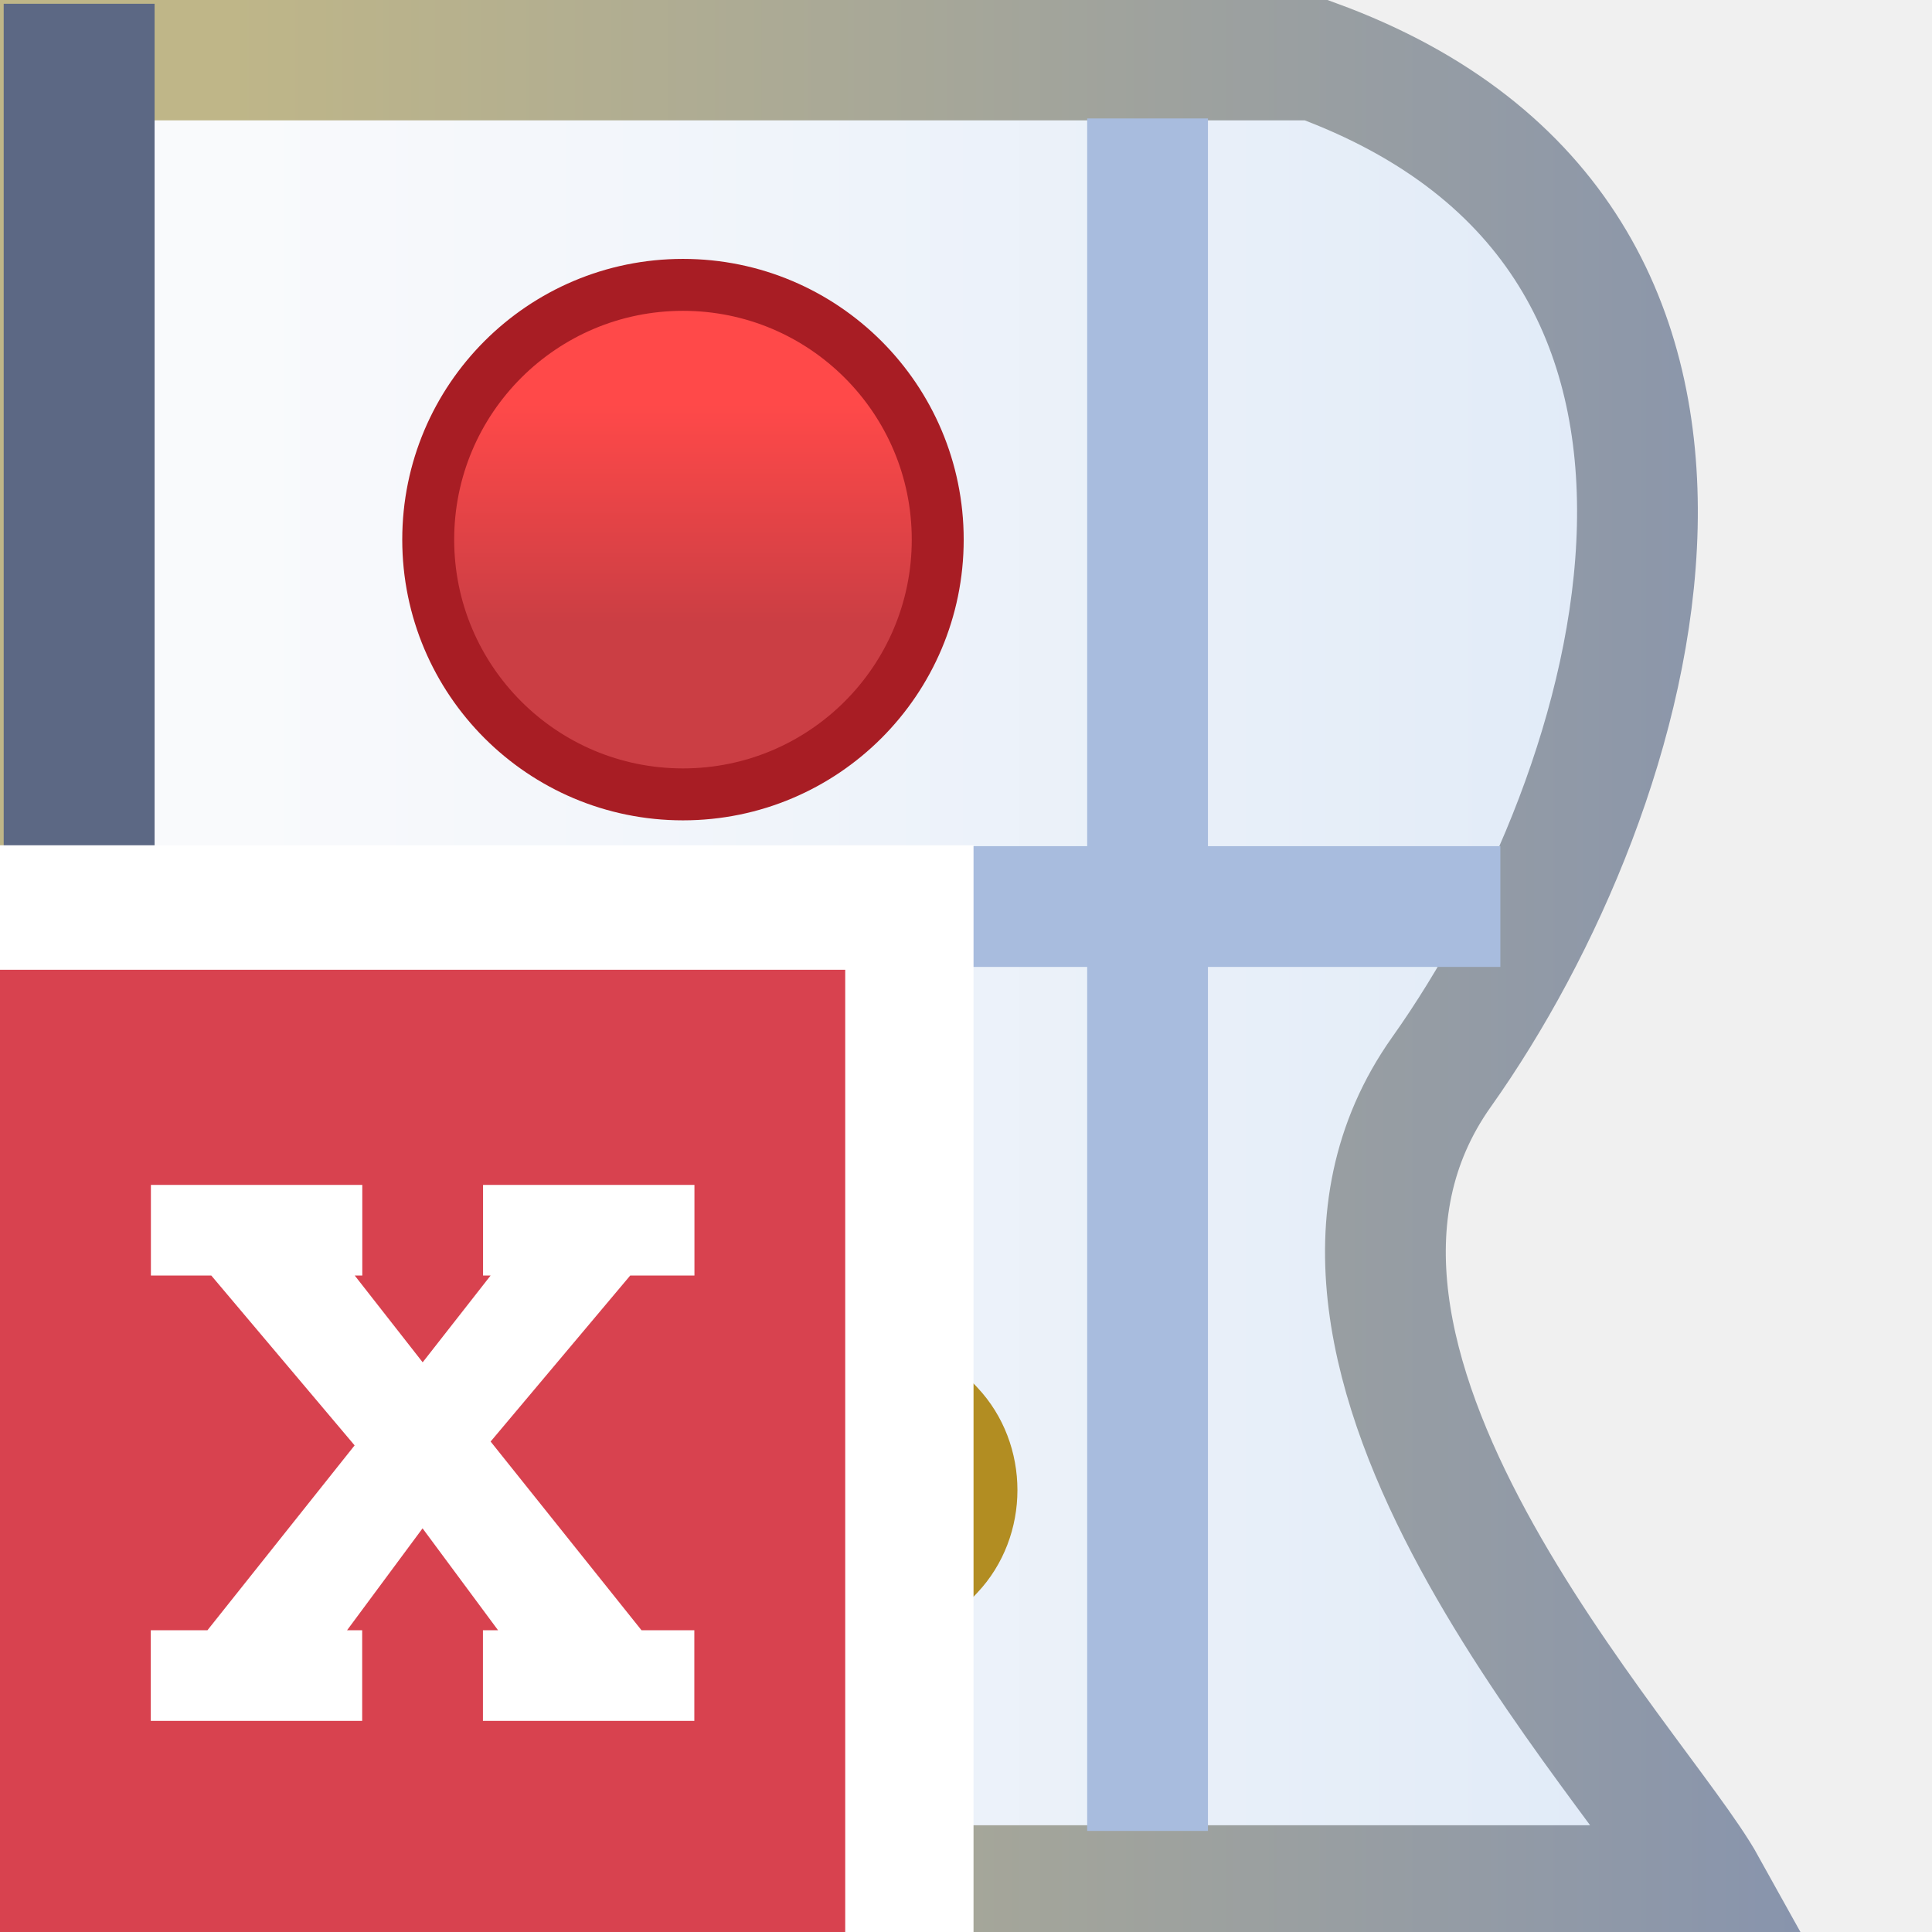
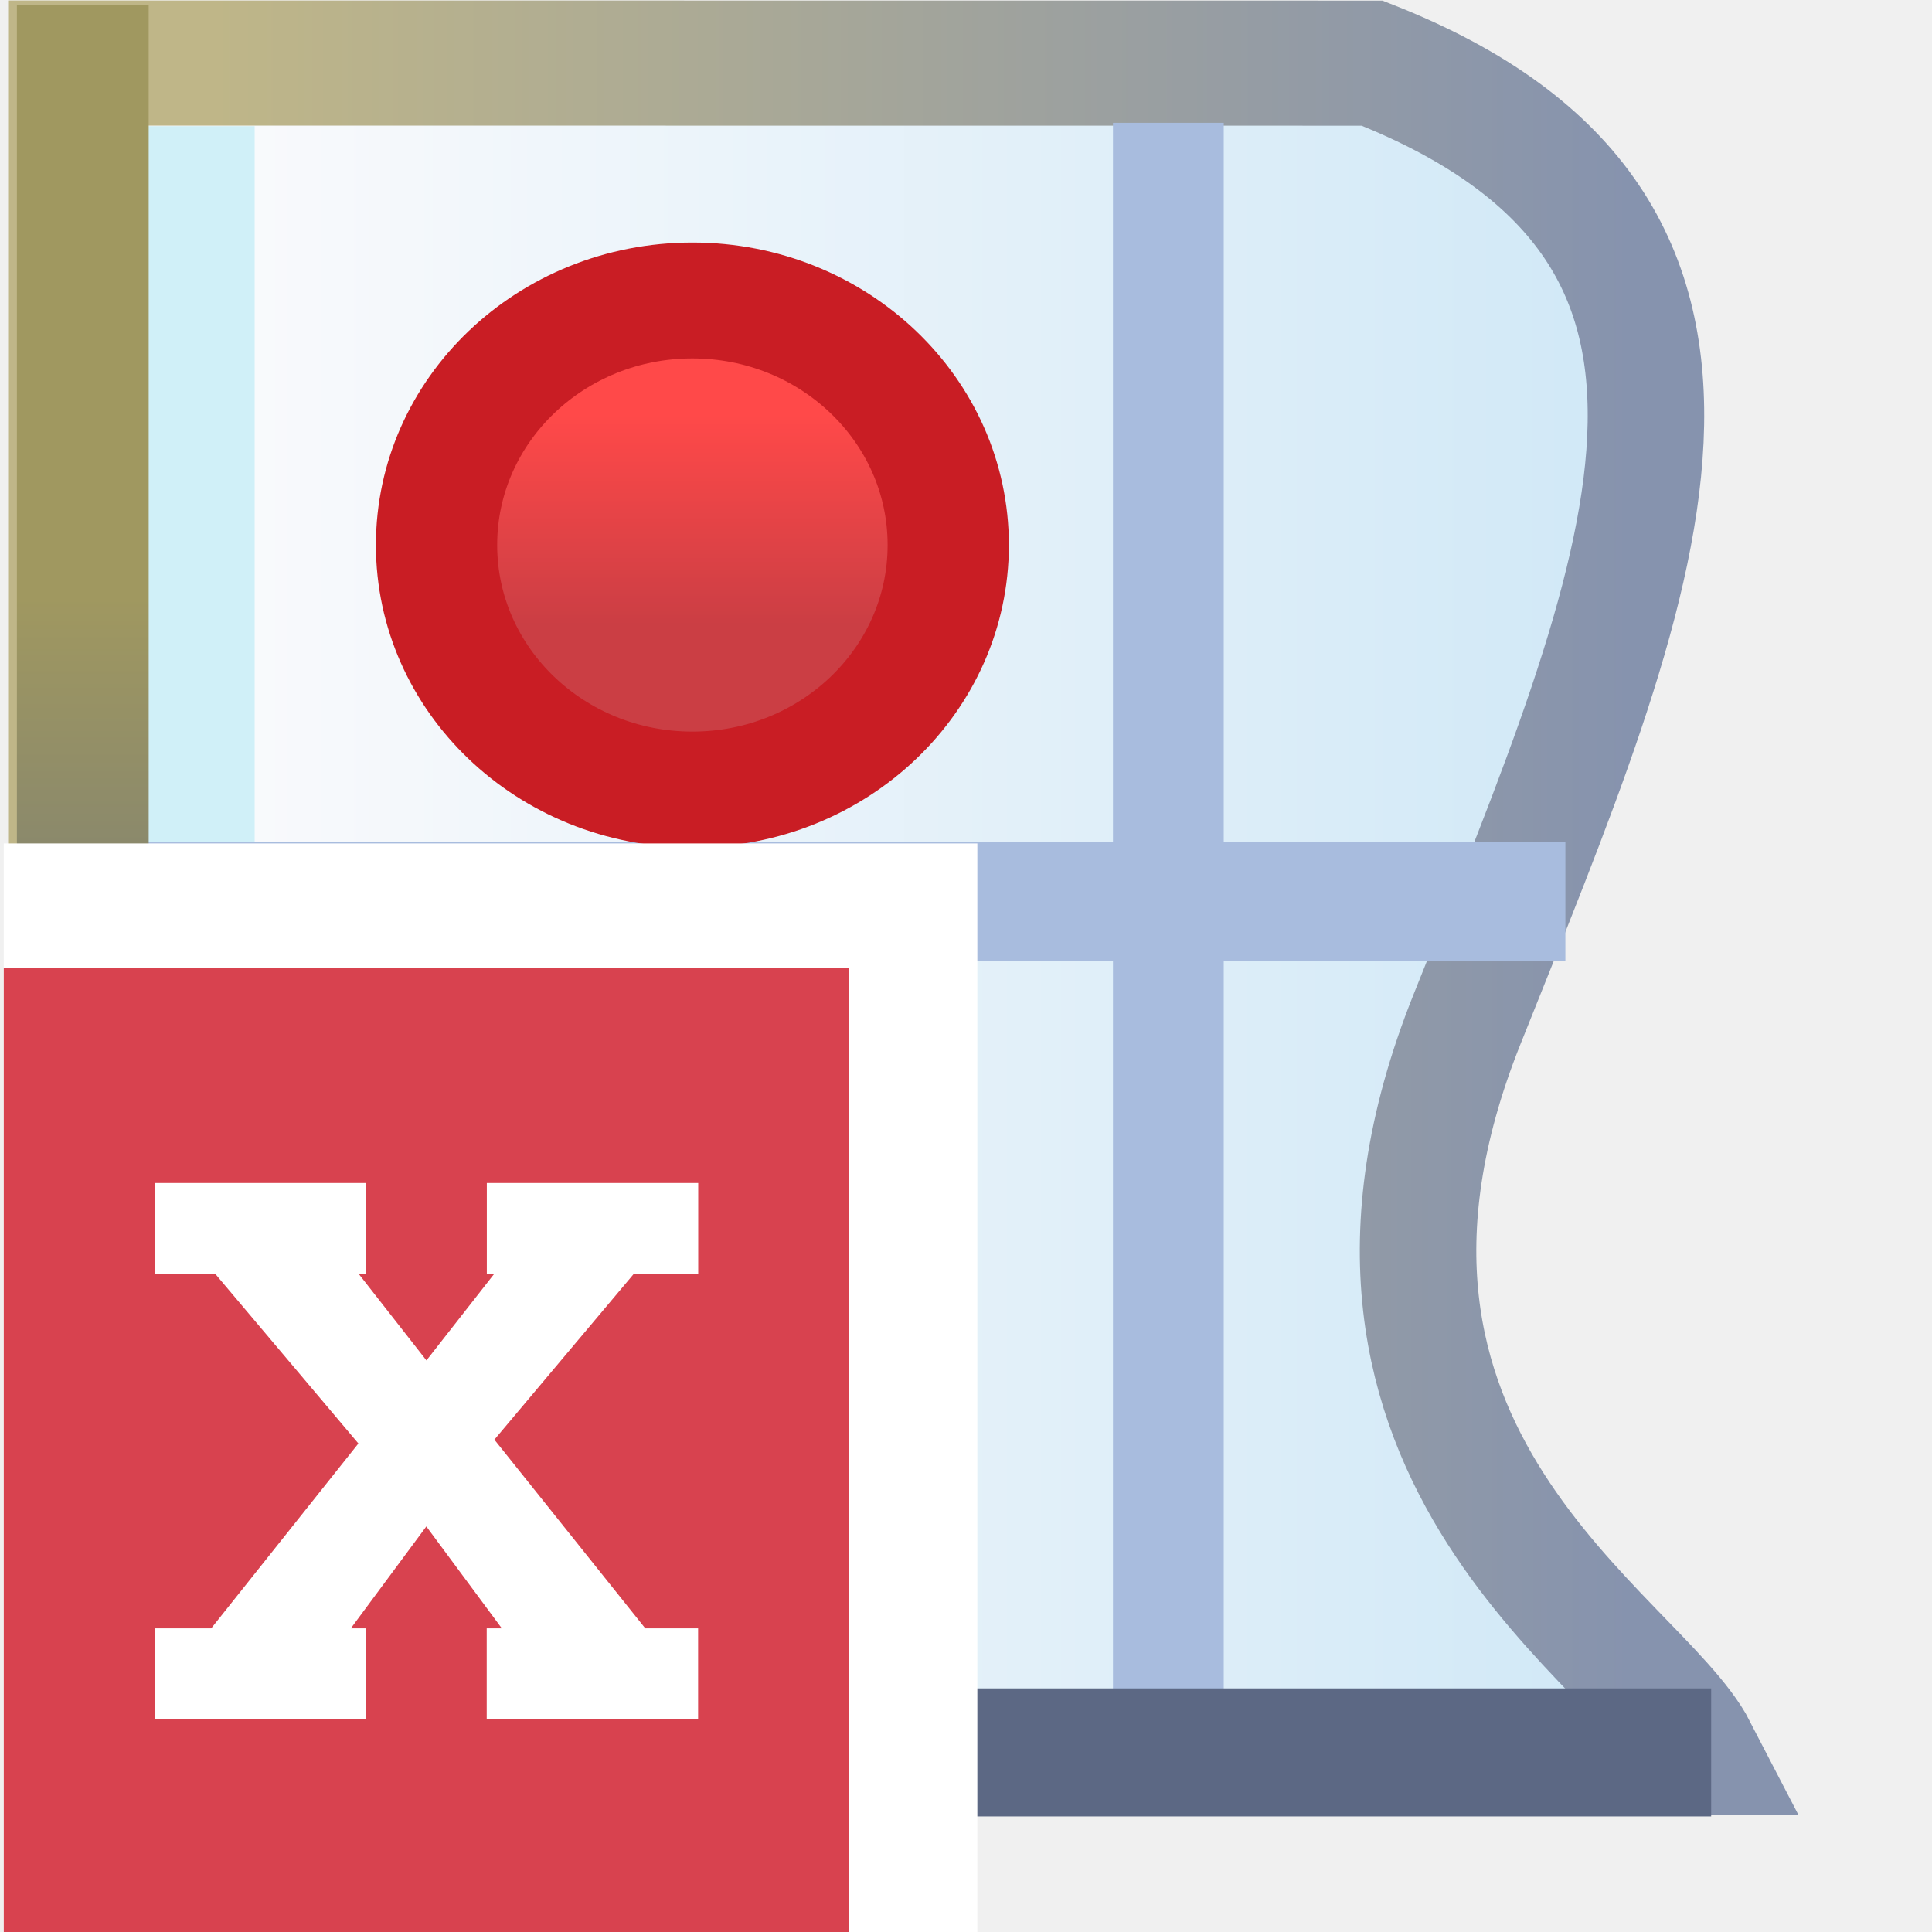
<svg xmlns="http://www.w3.org/2000/svg" xmlns:xlink="http://www.w3.org/1999/xlink" width="16" height="16" id="svg2" version="1.1">
  <defs id="defs4">
    <linearGradient id="linearGradient5105">
      <stop style="stop-color:#bfb688;stop-opacity:1;" offset="0" id="stop5107" />
      <stop style="stop-color:#8693ae;stop-opacity:1" offset="1" id="stop5109" />
    </linearGradient>
    <linearGradient id="linearGradient5255">
      <stop style="stop-color:#f9fafc;stop-opacity:1" offset="0" id="stop5257" />
      <stop style="stop-color:#dee9f7;stop-opacity:1" offset="1" id="stop5259" />
    </linearGradient>
    <linearGradient id="linearGradient4903-7-7-52">
      <stop id="stop4905-2-3-9" offset="0" style="stop-color:#ffe69f;stop-opacity:1" />
      <stop style="stop-color:#ffcb2f;stop-opacity:1" offset="0.415" id="stop4911-4-9-2" />
      <stop id="stop4907-3-6-1" offset="1" style="stop-color:#ffffff;stop-opacity:1" />
    </linearGradient>
    <linearGradient xlink:href="#linearGradient5255" id="linearGradient18366" gradientUnits="userSpaceOnUse" gradientTransform="matrix(1.382308,0,0,0.9807125,-6.2406,20.04421)" x1="22.879" y1="1037.211" x2="22.879" y2="1051.027" />
    <linearGradient xlink:href="#linearGradient5105" id="linearGradient18368" gradientUnits="userSpaceOnUse" gradientTransform="matrix(1.382308,0,0,0.9807125,20.37985,20.04421)" x1="9.171" y1="1036.943" x2="9.171" y2="1051.68" />
    <linearGradient xlink:href="#linearGradient4903-7-7-52" id="linearGradient20355" gradientUnits="userSpaceOnUse" gradientTransform="matrix(0.7216023,0,0,0.7216023,246.5466,-1265.794)" x1="733.184" y1="727.802" x2="738.317" y2="732.935" />
    <linearGradient id="linearGradient10798-1-9-3-7-1-15-1-7-6-1">
      <stop id="stop10800-5-2-1-8-2-8-1-7-3-7" offset="0" style="stop-color:#e17673;stop-opacity:1;" />
      <stop style="stop-color:#d04046;stop-opacity:1;" offset="0.5" id="stop10806-6-8-5-3-2-95-0-5-4-8" />
      <stop id="stop10802-1-5-3-0-2-0-9-8-4-3" offset="1" style="stop-color:#e17673;stop-opacity:1;" />
    </linearGradient>
    <linearGradient y2="465.527" x2="388.637" y1="470.63" x1="388.637" gradientUnits="userSpaceOnUse" id="linearGradient8163-2" xlink:href="#linearGradient10798-1-9-3-7-1-15-1-7-6-1" />
    <linearGradient xlink:href="#linearGradient3852" id="linearGradient3858" x1="385.984" y1="462.57" x2="385.984" y2="471.699" gradientUnits="userSpaceOnUse" />
    <linearGradient id="linearGradient3852">
      <stop style="stop-color:#ff4949;stop-opacity:1" offset="0" id="stop3854" />
      <stop style="stop-color:#cb3e44;stop-opacity:1" offset="1" id="stop3856" />
    </linearGradient>
    <linearGradient y2="471.699" x2="385.984" y1="462.57" x1="385.984" gradientUnits="userSpaceOnUse" id="linearGradient3060" xlink:href="#linearGradient3852" />
    <linearGradient y2="471.699" x2="385.984" y1="462.57" x1="385.984" gradientUnits="userSpaceOnUse" id="linearGradient3060-8" xlink:href="#linearGradient3852-6" />
    <linearGradient id="linearGradient3852-6">
      <stop style="stop-color:#ff4949;stop-opacity:1" offset="0" id="stop3854-6" />
      <stop style="stop-color:#cb3e44;stop-opacity:1" offset="1" id="stop3856-5" />
    </linearGradient>
    <linearGradient y2="471.699" x2="385.984" y1="462.57" x1="385.984" gradientUnits="userSpaceOnUse" id="linearGradient3057" xlink:href="#linearGradient3852-6" />
+     <linearGradient xlink:href="#linearGradient5081" id="linearGradient3067" gradientUnits="userSpaceOnUse" x1="3.383" y1="7.016" x2="3.383" y2="0.982" />
+     <linearGradient id="linearGradient5081">
+       <stop id="stop5083" offset="0" style="stop-color:#ffe296;stop-opacity:1" />
+       <stop style="stop-color:#f8d880;stop-opacity:1" offset="0.5" id="stop5089" />
+       <stop id="stop5085" offset="1" style="stop-color:#fffcd3;stop-opacity:1" />
+     </linearGradient>
+     <linearGradient xlink:href="#linearGradient5091" id="linearGradient3069" gradientUnits="userSpaceOnUse" x1="6.389" y1="7.237" x2="6.389" y2="0.393" />
+     <linearGradient id="linearGradient5091">
+       <stop id="stop5093" offset="0" style="stop-color:#c6852e;stop-opacity:1" />
+       <stop id="stop5095" offset="1" style="stop-color:#e1a555;stop-opacity:1" />
+     </linearGradient>
+     <linearGradient xlink:href="#linearGradient3852-8" id="linearGradient3858-3" x1="385.984" y1="462.57" x2="385.984" y2="471.699" gradientUnits="userSpaceOnUse" />
+     <linearGradient id="linearGradient3852-8">
+       <stop style="stop-color:#ff4949;stop-opacity:1" offset="0" id="stop3854-7" />
+       <stop style="stop-color:#cb3e44;stop-opacity:1" offset="1" id="stop3856-1" />
+     </linearGradient>
+     <linearGradient xlink:href="#linearGradient4903-7-7-52-1" id="linearGradient20355-0" gradientUnits="userSpaceOnUse" gradientTransform="matrix(0.7216023,0,0,0.7216023,246.5466,-1265.794)" x1="733.184" y1="727.802" x2="738.317" y2="732.935" />
+     <linearGradient id="linearGradient4903-7-7-52-1">
+       <stop id="stop4905-2-3-9-0" offset="0" style="stop-color:#ffe69f;stop-opacity:1" />
+       <stop style="stop-color:#ffcb2f;stop-opacity:1" offset="0.415" id="stop4911-4-9-2-2" />
+       <stop id="stop4907-3-6-1-0" offset="1" style="stop-color:#ffffff;stop-opacity:1" />
+     </linearGradient>
+     <linearGradient xlink:href="#linearGradient5255-8" id="linearGradient18366-9" gradientUnits="userSpaceOnUse" gradientTransform="matrix(1.290757,0,0,0.9157589,-4.820673,87.268)" x1="22.879" y1="1037.211" x2="22.879" y2="1051.027" />
+     <linearGradient id="linearGradient5255-8">
+       <stop style="stop-color:#f9fafc;stop-opacity:1" offset="0" id="stop5257-2" />
+       <stop style="stop-color:#dee9f7;stop-opacity:1" offset="1" id="stop5259-0" />
+     </linearGradient>
+     <linearGradient xlink:href="#linearGradient5105-3" id="linearGradient18368-6" gradientUnits="userSpaceOnUse" gradientTransform="matrix(1.290757,0,0,0.9157589,20.03668,87.268)" x1="9.171" y1="1036.943" x2="9.171" y2="1051.68" />
+     <linearGradient id="linearGradient5105-3">
+       <stop style="stop-color:#bfb688;stop-opacity:1;" offset="0" id="stop5107-9" />
+       <stop style="stop-color:#8693ae;stop-opacity:1" offset="1" id="stop5109-7" />
+     </linearGradient>
+     <linearGradient y2="1051.027" x2="22.879" y1="1037.211" x1="22.879" gradientTransform="matrix(0,1.206442,0.8559398,0,-885.8378,1017.348)" gradientUnits="userSpaceOnUse" id="linearGradient3134" xlink:href="#linearGradient5255-8" />
+     <linearGradient y2="1051.68" x2="9.171" y1="1036.943" x1="9.171" gradientTransform="matrix(0,1.206442,0.8559398,0,-885.8378,1040.581)" gradientUnits="userSpaceOnUse" id="linearGradient3136" xlink:href="#linearGradient5105-3" />
+     <linearGradient xlink:href="#linearGradient5255-8" id="linearGradient3147" gradientUnits="userSpaceOnUse" gradientTransform="matrix(0,1.206442,0.8559398,0,-885.8378,1017.348)" x1="22.879" y1="1037.211" x2="22.879" y2="1051.027" />
+     <linearGradient xlink:href="#linearGradient5105-3" id="linearGradient3149" gradientUnits="userSpaceOnUse" gradientTransform="matrix(0,1.206442,0.8559398,0,-885.8378,1040.581)" x1="9.171" y1="1036.943" x2="9.171" y2="1051.68" />
+     <linearGradient xlink:href="#linearGradient4903-7-7-52-1" id="linearGradient3151" gradientUnits="userSpaceOnUse" gradientTransform="matrix(0.7216023,0,0,0.7216023,246.5466,-1265.794)" x1="733.184" y1="727.802" x2="738.317" y2="732.935" />
+     <linearGradient xlink:href="#linearGradient3852-8" id="linearGradient3153" gradientUnits="userSpaceOnUse" x1="385.984" y1="462.57" x2="385.984" y2="471.699" />
+     <linearGradient xlink:href="#linearGradient5255-5" id="linearGradient3807" gradientUnits="userSpaceOnUse" gradientTransform="matrix(1.382308,0,0,0.9807125,-6.192931,20.04421)" x1="22.879" y1="1037.211" x2="22.879" y2="1051.027" />
+     <linearGradient id="linearGradient5255-5">
+       <stop style="stop-color:#f9fafc;stop-opacity:1" offset="0" id="stop5257-3" />
+       <stop style="stop-color:#d2e9f7;stop-opacity:1;" offset="1" id="stop5259-8" />
+     </linearGradient>
+     <linearGradient xlink:href="#linearGradient5105-8" id="linearGradient3809" gradientUnits="userSpaceOnUse" gradientTransform="matrix(1.382308,0,0,0.9807125,20.42752,20.04421)" x1="9.171" y1="1036.943" x2="9.171" y2="1051.68" />
+     <linearGradient id="linearGradient5105-8">
+       <stop style="stop-color:#bfb688;stop-opacity:1;" offset="0" id="stop5107-0" />
+       <stop style="stop-color:#8693ae;stop-opacity:1" offset="1" id="stop5109-6" />
+     </linearGradient>
+     <linearGradient xlink:href="#linearGradient3840" id="linearGradient3846" x1="1035.598" y1="28.696" x2="1035.598" y2="21.129" gradientUnits="userSpaceOnUse" />
+     <linearGradient id="linearGradient3840">
+       <stop style="stop-color:#5c6884;stop-opacity:1;" offset="0" id="stop3842" />
+       <stop style="stop-color:#a09860;stop-opacity:1;" offset="1" id="stop3844" />
+     </linearGradient>
+     <linearGradient xlink:href="#linearGradient4903-7-7-52-3" id="linearGradient3027" gradientUnits="userSpaceOnUse" gradientTransform="matrix(0.7216023,0,0,0.7216023,246.5466,-1265.794)" x1="733.184" y1="727.802" x2="738.317" y2="732.935" />
+     <linearGradient id="linearGradient4903-7-7-52-3">
+       <stop id="stop4905-2-3-9-2" offset="0" style="stop-color:#ffe69f;stop-opacity:1" />
+       <stop style="stop-color:#ffcb2f;stop-opacity:1" offset="0.415" id="stop4911-4-9-2-1" />
+       <stop id="stop4907-3-6-1-6" offset="1" style="stop-color:#ffffff;stop-opacity:1" />
+     </linearGradient>
+     <linearGradient y2="471.699" x2="385.984" y1="462.57" x1="385.984" gradientUnits="userSpaceOnUse" id="linearGradient3048" xlink:href="#linearGradient3852-1" />
+     <linearGradient id="linearGradient3852-1">
+       <stop style="stop-color:#ff4949;stop-opacity:1" offset="0" id="stop3854-7-7" />
+       <stop style="stop-color:#cb3e44;stop-opacity:1" offset="1" id="stop3856-4" />
+     </linearGradient>
  </defs>
  <g id="layer1" style="display:inline" transform="translate(0,-1036.362)">
-     <g style="display:inline" id="g8472" transform="matrix(0.9346781,0,0,0.9346781,-14.57181,69.04451)">
-       <g transform="translate(15.60054,0)" id="g8421" />
-       <g id="g10285" transform="matrix(0,1,1,0,-1019.403,1019.403)">
-         <path id="rect4172-1" d="m 16.049,1035.528 16.176,0 0,14.578 c -1.063,-0.59 -4.699,-4.122 -7.21,-2.34 -2.511,1.782 -7.382,3.214 -8.966,-1.115 z" style="fill:url(#linearGradient18366);fill-opacity:1;stroke:url(#linearGradient18368);stroke-width:1.07;stroke-linecap:butt;stroke-linejoin:miter;stroke-miterlimit:4;stroke-opacity:1;stroke-dasharray:none;stroke-dashoffset:0;display:inline" />
-         <path style="fill:#adc1e1;fill-opacity:1;stroke:#a8bcde;stroke-width:1.07;stroke-linecap:butt;stroke-linejoin:miter;stroke-miterlimit:4;stroke-opacity:1;stroke-dasharray:none" d="m 23.55,1036.025 0,12.262" id="path18345" />
-         <rect y="1042.646" x="22.742" height="1.07" width="1.418" id="rect4942" style="fill:none;stroke:none" />
-         <rect y="1044.786" x="22.742" height="1.07" width="1.418" id="rect4942-1" style="fill:none;stroke:none;display:inline" />
-         <g id="g20348" transform="matrix(0.8824479,0,0,0.8824479,4.173906,122.6679)">
-           <rect style="fill:none;stroke:none;display:inline" id="rect4942-1-7" width="1.422" height="1.013" x="25.573" y="1043.461" />
-           <rect transform="matrix(0.7272427,0.6863804,0.7272427,-0.6863804,0,0)" ry="1.02" y="-741.458" x="774.856" height="4.583" width="4.851" id="rect4880" style="font-size:13.589px;font-style:normal;font-weight:normal;line-height:125%;letter-spacing:0px;word-spacing:0px;color:#000000;fill:url(#linearGradient20355);fill-opacity:1;fill-rule:nonzero;stroke:#b28d22;stroke-width:0.794;stroke-linecap:butt;stroke-linejoin:miter;stroke-miterlimit:4;stroke-opacity:1;stroke-dasharray:none;stroke-dashoffset:0;marker:none;visibility:visible;display:inline;overflow:visible;enable-background:accumulate;font-family:Sans" />
-           <rect transform="matrix(0.7272427,0.6863804,0.7272427,-0.6863804,0,0)" ry="0.327" y="-740.819" x="775.439" height="3.286" width="3.583" id="rect4880-5" style="font-size:13.589px;font-style:normal;font-weight:normal;line-height:125%;letter-spacing:0px;word-spacing:0px;color:#000000;fill:none;stroke:#ffffff;stroke-width:0.502;stroke-linecap:butt;stroke-linejoin:miter;stroke-miterlimit:4;stroke-opacity:0.751;stroke-dasharray:none;stroke-dashoffset:0;marker:none;visibility:visible;display:inline;overflow:visible;enable-background:accumulate;font-family:Sans" />
+     <g transform="translate(0.109256,0.0133597)" style="display:inline" id="g3854">
+       <g transform="matrix(0.9346781,0,0,0.9346781,-14.57181,69.04451)" id="g8472" style="display:inline">
+         <g id="g8421" transform="translate(15.60054,0)" />
+         <g transform="matrix(0,1,1,0,-1019.403,1019.403)" id="g10285">
+           <g transform="matrix(0.9376926,0,0,0.8733354,0.967742,131.1012)" id="g3797">
+             <path id="rect4172-1" d="m 16.097,1035.528 15.962,0 0,16.568 c -1.063,-0.59 -2.773,-4.141 -6.924,-2.359 -4.151,1.782 -7.453,3.367 -9.037,-0.962 z" style="fill:url(#linearGradient3807);fill-opacity:1;stroke:url(#linearGradient3809);stroke-width:1.182;stroke-linecap:butt;stroke-linejoin:miter;stroke-miterlimit:4;stroke-opacity:1;stroke-dasharray:none;stroke-dashoffset:0;display:inline" />
+             <rect transform="matrix(0,1.225059,1.140978,0,15.51684,1034.988)" y="1.031" x="1.062" height="13" width="0.938" id="rect3852" style="fill:#d0f0f8;fill-opacity:1;stroke:none" />
+             <path style="fill:#adc1e1;fill-opacity:1;stroke:#a8bcde;stroke-width:1.125px;stroke-linecap:butt;stroke-linejoin:miter;stroke-opacity:1" d="m 24.022,1036.295 0,14.441" id="path18345" />
+             <path style="fill:#adc1e1;fill-opacity:1;stroke:#a8bcde;stroke-width:1.124px;stroke-linecap:butt;stroke-linejoin:miter;stroke-opacity:1" d="m 16.662,1046.708 15.958,0" id="path18347" />
+             <rect style="fill:url(#linearGradient3846);fill-opacity:1;stroke:none" id="rect21127" width="1.337" height="17.152" x="1035.026" y="15.551" transform="matrix(0,1,1,0,0,0)" ry="0" />
+             <rect transform="scale(1,-1)" style="fill:#5c6884;fill-opacity:1;stroke:none;display:inline" id="rect21127-6" width="1.21" height="17.229" x="31.455" y="-1052.215" ry="0" />
+           </g>
+           <rect style="fill:none;stroke:none" id="rect4942" width="1.418" height="1.07" x="22.742" y="1042.646" />
+           <rect style="fill:none;stroke:none;display:inline" id="rect4942-1" width="1.418" height="1.07" x="22.742" y="1044.786" />
+           <g transform="matrix(0.8824479,0,0,0.8262642,3.970926,181.0493)" id="g20348">
+             <rect y="1043.461" x="25.573" height="1.013" width="1.422" id="rect4942-1-7" style="fill:none;stroke:none;display:inline" />
+             <path id="rect4880" d="m 775.656,-741.238 2.488,0.009 c 0.565,0.002 2.024,1.527 2.024,1.527 l -3.814,3.859 c 0,0 -1.583,-1.38 -1.608,-1.943 l -0.11,-2.432 c -0.026,-0.563 0.455,-1.023 1.02,-1.02 z" style="font-size:13.589px;font-style:normal;font-weight:normal;line-height:125%;letter-spacing:0px;word-spacing:0px;color:#000000;fill:url(#linearGradient3027);fill-opacity:1;fill-rule:nonzero;stroke:#e28d22;stroke-width:1.213;stroke-linecap:butt;stroke-linejoin:miter;stroke-miterlimit:4;stroke-opacity:1;stroke-dasharray:none;stroke-dashoffset:0;marker:none;visibility:visible;display:inline;overflow:visible;enable-background:accumulate;font-family:Sans" transform="matrix(0.7272427,0.6863804,0.7272427,-0.6863804,0,0)" />
+           </g>
+           <g id="layer1-8" style="fill:#d34a50;fill-opacity:1;stroke:#a81d24;stroke-opacity:1;display:inline" transform="matrix(0,1.069887,1.069887,0,-1093.178,1054.474)">
+             <g transform="matrix(0.279033,0,0,0.279033,-100.5321,912.079)" style="fill:#d34a50;fill-opacity:1;stroke:#a81d24;stroke-opacity:1;display:inline" id="g11331-3-1-1">
+               <g id="g13408-8" style="fill:#d34a50;fill-opacity:1;stroke:#a81d24;stroke-opacity:1" />
+             </g>
+             <g transform="matrix(-1,0,0,1,16.12959,8.014063)" style="fill:#d34a50;fill-opacity:1;stroke:#a81d24;stroke-opacity:1;display:inline" id="g6124-3">
+               <g transform="scale(-1,1)" style="font-size:13.589px;font-style:normal;font-weight:normal;line-height:125%;letter-spacing:0px;word-spacing:0px;fill:#d34a50;fill-opacity:1;stroke:#a81d24;stroke-opacity:1;font-family:Sans" id="text6430" />
+               <g transform="scale(-1,1)" style="font-size:13.589px;font-style:normal;font-weight:normal;line-height:125%;letter-spacing:0px;word-spacing:0px;fill:#d34a50;fill-opacity:1;stroke:#a81d24;stroke-opacity:1;display:inline;font-family:Sans" id="g6438" />
+             </g>
+           </g>
+           <path style="font-size:13.589px;font-style:normal;font-weight:normal;line-height:125%;letter-spacing:0px;word-spacing:0px;fill:url(#linearGradient3048);fill-opacity:1;stroke:#c91d24;stroke-width:5.036;stroke-linecap:round;stroke-linejoin:round;stroke-miterlimit:4;stroke-opacity:1;stroke-dasharray:none;stroke-dashoffset:0;display:inline;font-family:Sans" id="path10796-2-6-2-1" d="m 398.75,468.237 c 0,5.868 -4.757,10.625 -10.625,10.625 -5.868,0 -10.625,-4.757 -10.625,-10.625 0,-5.868 4.757,-10.625 10.625,-10.625 5.868,0 10.625,4.757 10.625,10.625 z" transform="matrix(0,0.2133601,0.2039199,0,-75.1506,958.2008)" />
        </g>
-         <path style="fill:#adc1e1;fill-opacity:1;stroke:#a8bcde;stroke-width:1.07;stroke-linecap:butt;stroke-linejoin:miter;stroke-miterlimit:4;stroke-opacity:1;stroke-dasharray:none" d="m 16.567,1045.161 15.173,0" id="path18347" />
-         <g transform="matrix(0,1.069887,1.069887,0,-1093.178,1054.474)" style="display:inline;fill:#d34a50;fill-opacity:1;stroke:#a81d24;stroke-opacity:1" id="layer1-8">
-           <g id="g11331-3-1-1" style="display:inline;fill:#d34a50;fill-opacity:1;stroke:#a81d24;stroke-opacity:1" transform="matrix(0.279033,0,0,0.279033,-100.5321,912.079)">
-             <g style="fill:#d34a50;fill-opacity:1;stroke:#a81d24;stroke-opacity:1" id="g13408-8" />
-           </g>
-           <g id="g6124-3" style="display:inline;fill:#d34a50;fill-opacity:1;stroke:#a81d24;stroke-opacity:1" transform="matrix(-1,0,0,1,16.12959,8.014063)">
-             <g id="text6430" style="font-size:13.589px;font-style:normal;font-weight:normal;line-height:125%;letter-spacing:0px;word-spacing:0px;fill:#d34a50;fill-opacity:1;stroke:#a81d24;font-family:Sans;stroke-opacity:1" transform="scale(-1,1)" />
-             <g id="g6438" style="font-size:13.589px;font-style:normal;font-weight:normal;line-height:125%;letter-spacing:0px;word-spacing:0px;fill:#d34a50;fill-opacity:1;stroke:#a81d24;display:inline;font-family:Sans;stroke-opacity:1" transform="scale(-1,1)" />
-           </g>
-         </g>
-         <rect style="fill:#5c6884;fill-opacity:1;stroke:none" id="rect21127" width="1.337" height="17.152" x="1035.026" y="15.551" transform="matrix(0,1,1,0,0,0)" ry="0" />
-         <path transform="matrix(0,0.2124455,0.2124455,0,-79.17607,958.5892)" d="m 398.75,468.237 c 0,5.868 -4.757,10.625 -10.625,10.625 -5.868,0 -10.625,-4.757 -10.625,-10.625 0,-5.868 4.757,-10.625 10.625,-10.625 5.868,0 10.625,4.757 10.625,10.625 z" id="path10796-2-6-2-9" style="font-size:13.589px;font-style:normal;font-weight:normal;line-height:125%;letter-spacing:0px;word-spacing:0px;fill:url(#linearGradient3057);fill-opacity:1;stroke:#a81d24;stroke-width:2.166;stroke-linecap:round;stroke-linejoin:round;stroke-miterlimit:4;stroke-opacity:1;stroke-dasharray:none;stroke-dashoffset:0;display:inline;font-family:Sans" />
      </g>
-       <rect style="fill:#ffffff;fill-opacity:1;stroke:none" id="rect3819" width="8.626" height="9.662" x="15.59" y="1042.41" />
-       <g id="g3047" transform="translate(-10.2308,2.474114)">
-         <rect y="1041.039" x="25.821" height="8.559" width="7.489" id="rect4244" style="fill:#d8424f;fill-opacity:1;stroke:none;display:inline" />
-         <path id="path4187" d="m 27.158,1042.945 0,0.134 0,0.535 0,0.134 0.134,0 0.401,0 1.27,1.505 -1.304,1.638 -0.368,0 -0.134,0 0,0.134 0,0.535 0,0.134 0.134,0 1.605,0 0.134,0 0,-0.134 0,-0.535 0,-0.134 -0.134,0 0.669,-0.903 0.669,0.903 -0.134,0 0,0.134 0,0.535 0,0.134 0.134,0 1.605,0 0.134,0 0,-0.134 0,-0.535 0,-0.134 -0.134,0 -0.334,0 -1.337,-1.672 1.237,-1.471 0.435,0 0.134,0 0,-0.134 0,-0.535 0,-0.134 -0.134,0 -1.605,0 -0.134,0 0,0.134 0,0.535 0,0.134 0.067,0 -0.602,0.769 -0.602,-0.769 0.067,0 0,-0.134 0,-0.535 0,-0.134 -0.134,0 -1.605,0 -0.134,0 z" style="font-size:7.69px;font-style:normal;font-variant:normal;font-weight:normal;font-stretch:normal;text-indent:0;text-align:start;text-decoration:none;line-height:125%;letter-spacing:0px;word-spacing:0px;text-transform:none;direction:ltr;block-progression:tb;writing-mode:lr-tb;text-anchor:start;baseline-shift:baseline;color:#000000;fill:#ffffff;fill-opacity:1;fill-rule:nonzero;stroke:none;stroke-width:0.275;marker:none;visibility:visible;display:inline;overflow:visible;enable-background:accumulate;font-family:Sans;-inkscape-font-specification:Sans" />
+     </g>
+     <g id="g3182" transform="translate(-10.25,-15.875)">
+       <rect y="1059.222" x="10.281" height="9.031" width="8.063" id="rect3819" style="fill:#ffffff;fill-opacity:1;stroke:none;display:inline" />
+       <g transform="matrix(0.9346781,0,0,0.9346781,-13.85306,87.21637)" id="g3047" style="display:inline">
+         <rect style="fill:#d8424f;fill-opacity:1;stroke:none;display:inline" id="rect4244" width="7.489" height="8.559" x="25.821" y="1041.039" />
+         <path style="font-size:7.69px;font-style:normal;font-variant:normal;font-weight:normal;font-stretch:normal;text-indent:0;text-align:start;text-decoration:none;line-height:125%;letter-spacing:0px;word-spacing:0px;text-transform:none;direction:ltr;block-progression:tb;writing-mode:lr-tb;text-anchor:start;baseline-shift:baseline;color:#000000;fill:#ffffff;fill-opacity:1;fill-rule:nonzero;stroke:none;stroke-width:0.275;marker:none;visibility:visible;display:inline;overflow:visible;enable-background:accumulate;font-family:Sans;-inkscape-font-specification:Sans" d="m 27.158,1042.945 0,0.134 0,0.535 0,0.134 0.134,0 0.401,0 1.27,1.505 -1.304,1.638 -0.368,0 -0.134,0 0,0.134 0,0.535 0,0.134 0.134,0 1.605,0 0.134,0 0,-0.134 0,-0.535 0,-0.134 -0.134,0 0.669,-0.903 0.669,0.903 -0.134,0 0,0.134 0,0.535 0,0.134 0.134,0 1.605,0 0.134,0 0,-0.134 0,-0.535 0,-0.134 -0.134,0 -0.334,0 -1.337,-1.672 1.237,-1.471 0.435,0 0.134,0 0,-0.134 0,-0.535 0,-0.134 -0.134,0 -1.605,0 -0.134,0 0,0.134 0,0.535 0,0.134 0.067,0 -0.602,0.769 -0.602,-0.769 0.067,0 0,-0.134 0,-0.535 0,-0.134 -0.134,0 -1.605,0 -0.134,0 z" id="path4187" />
      </g>
    </g>
  </g>
</svg>
